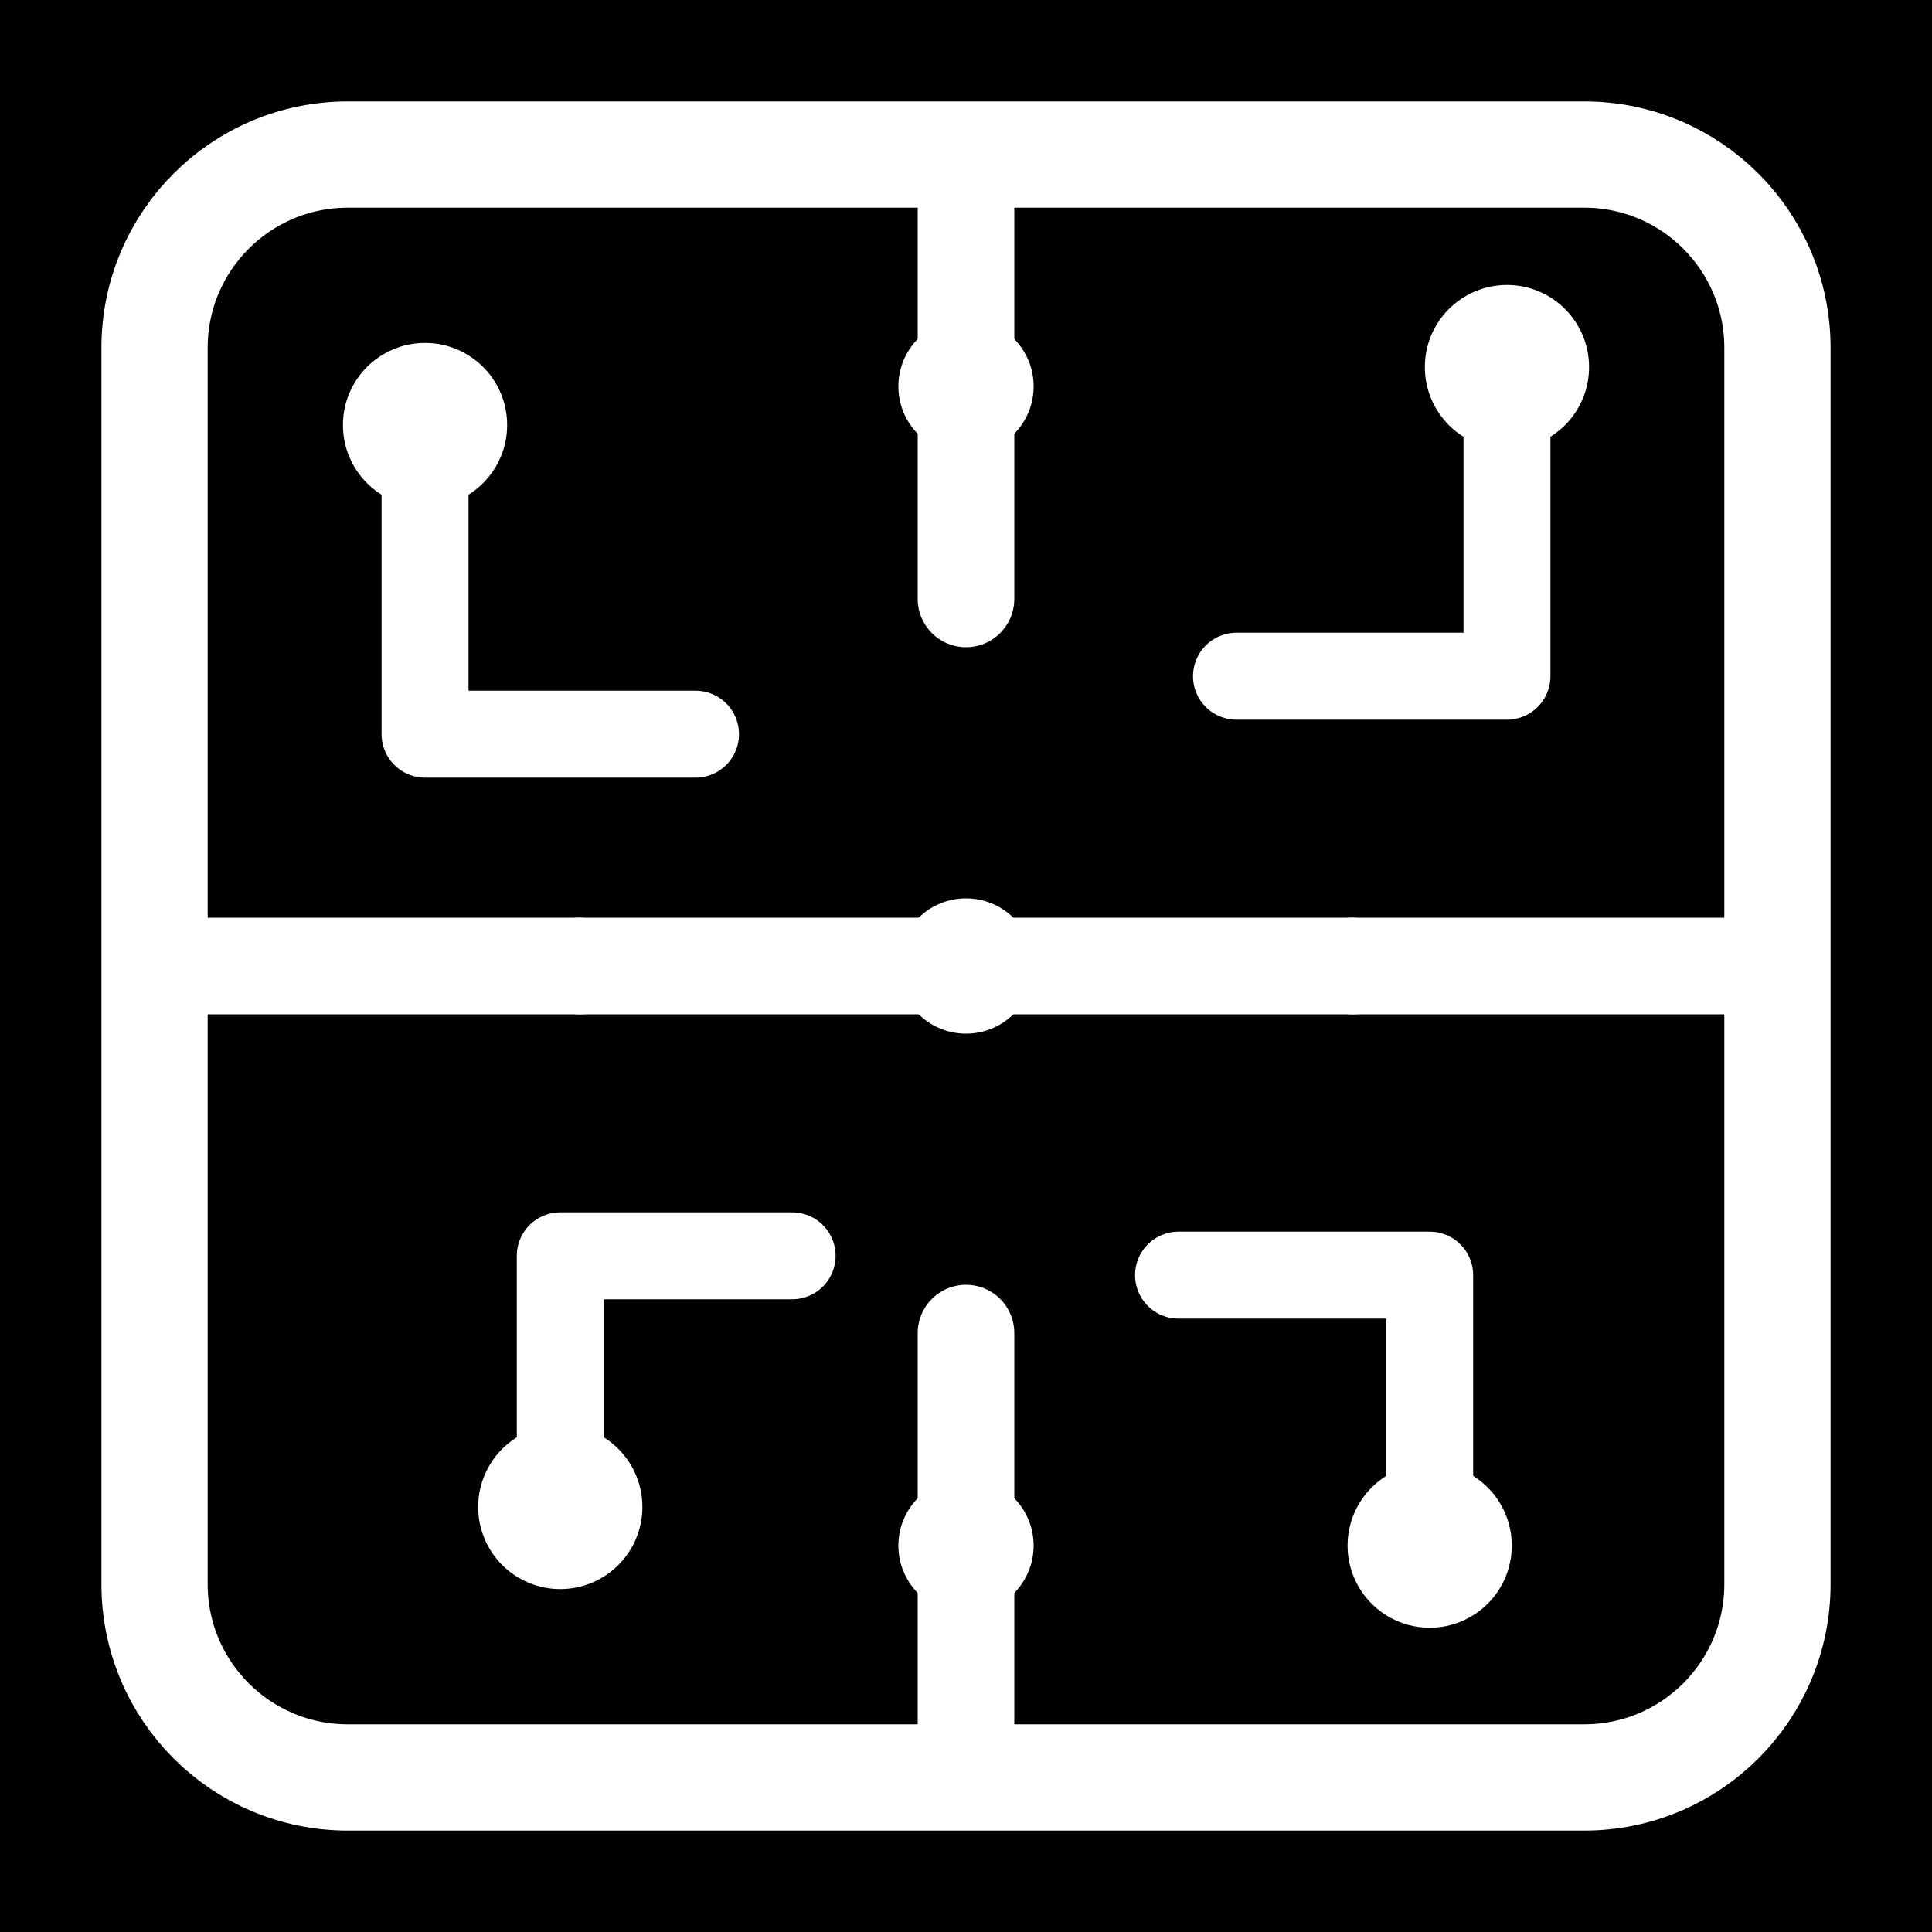
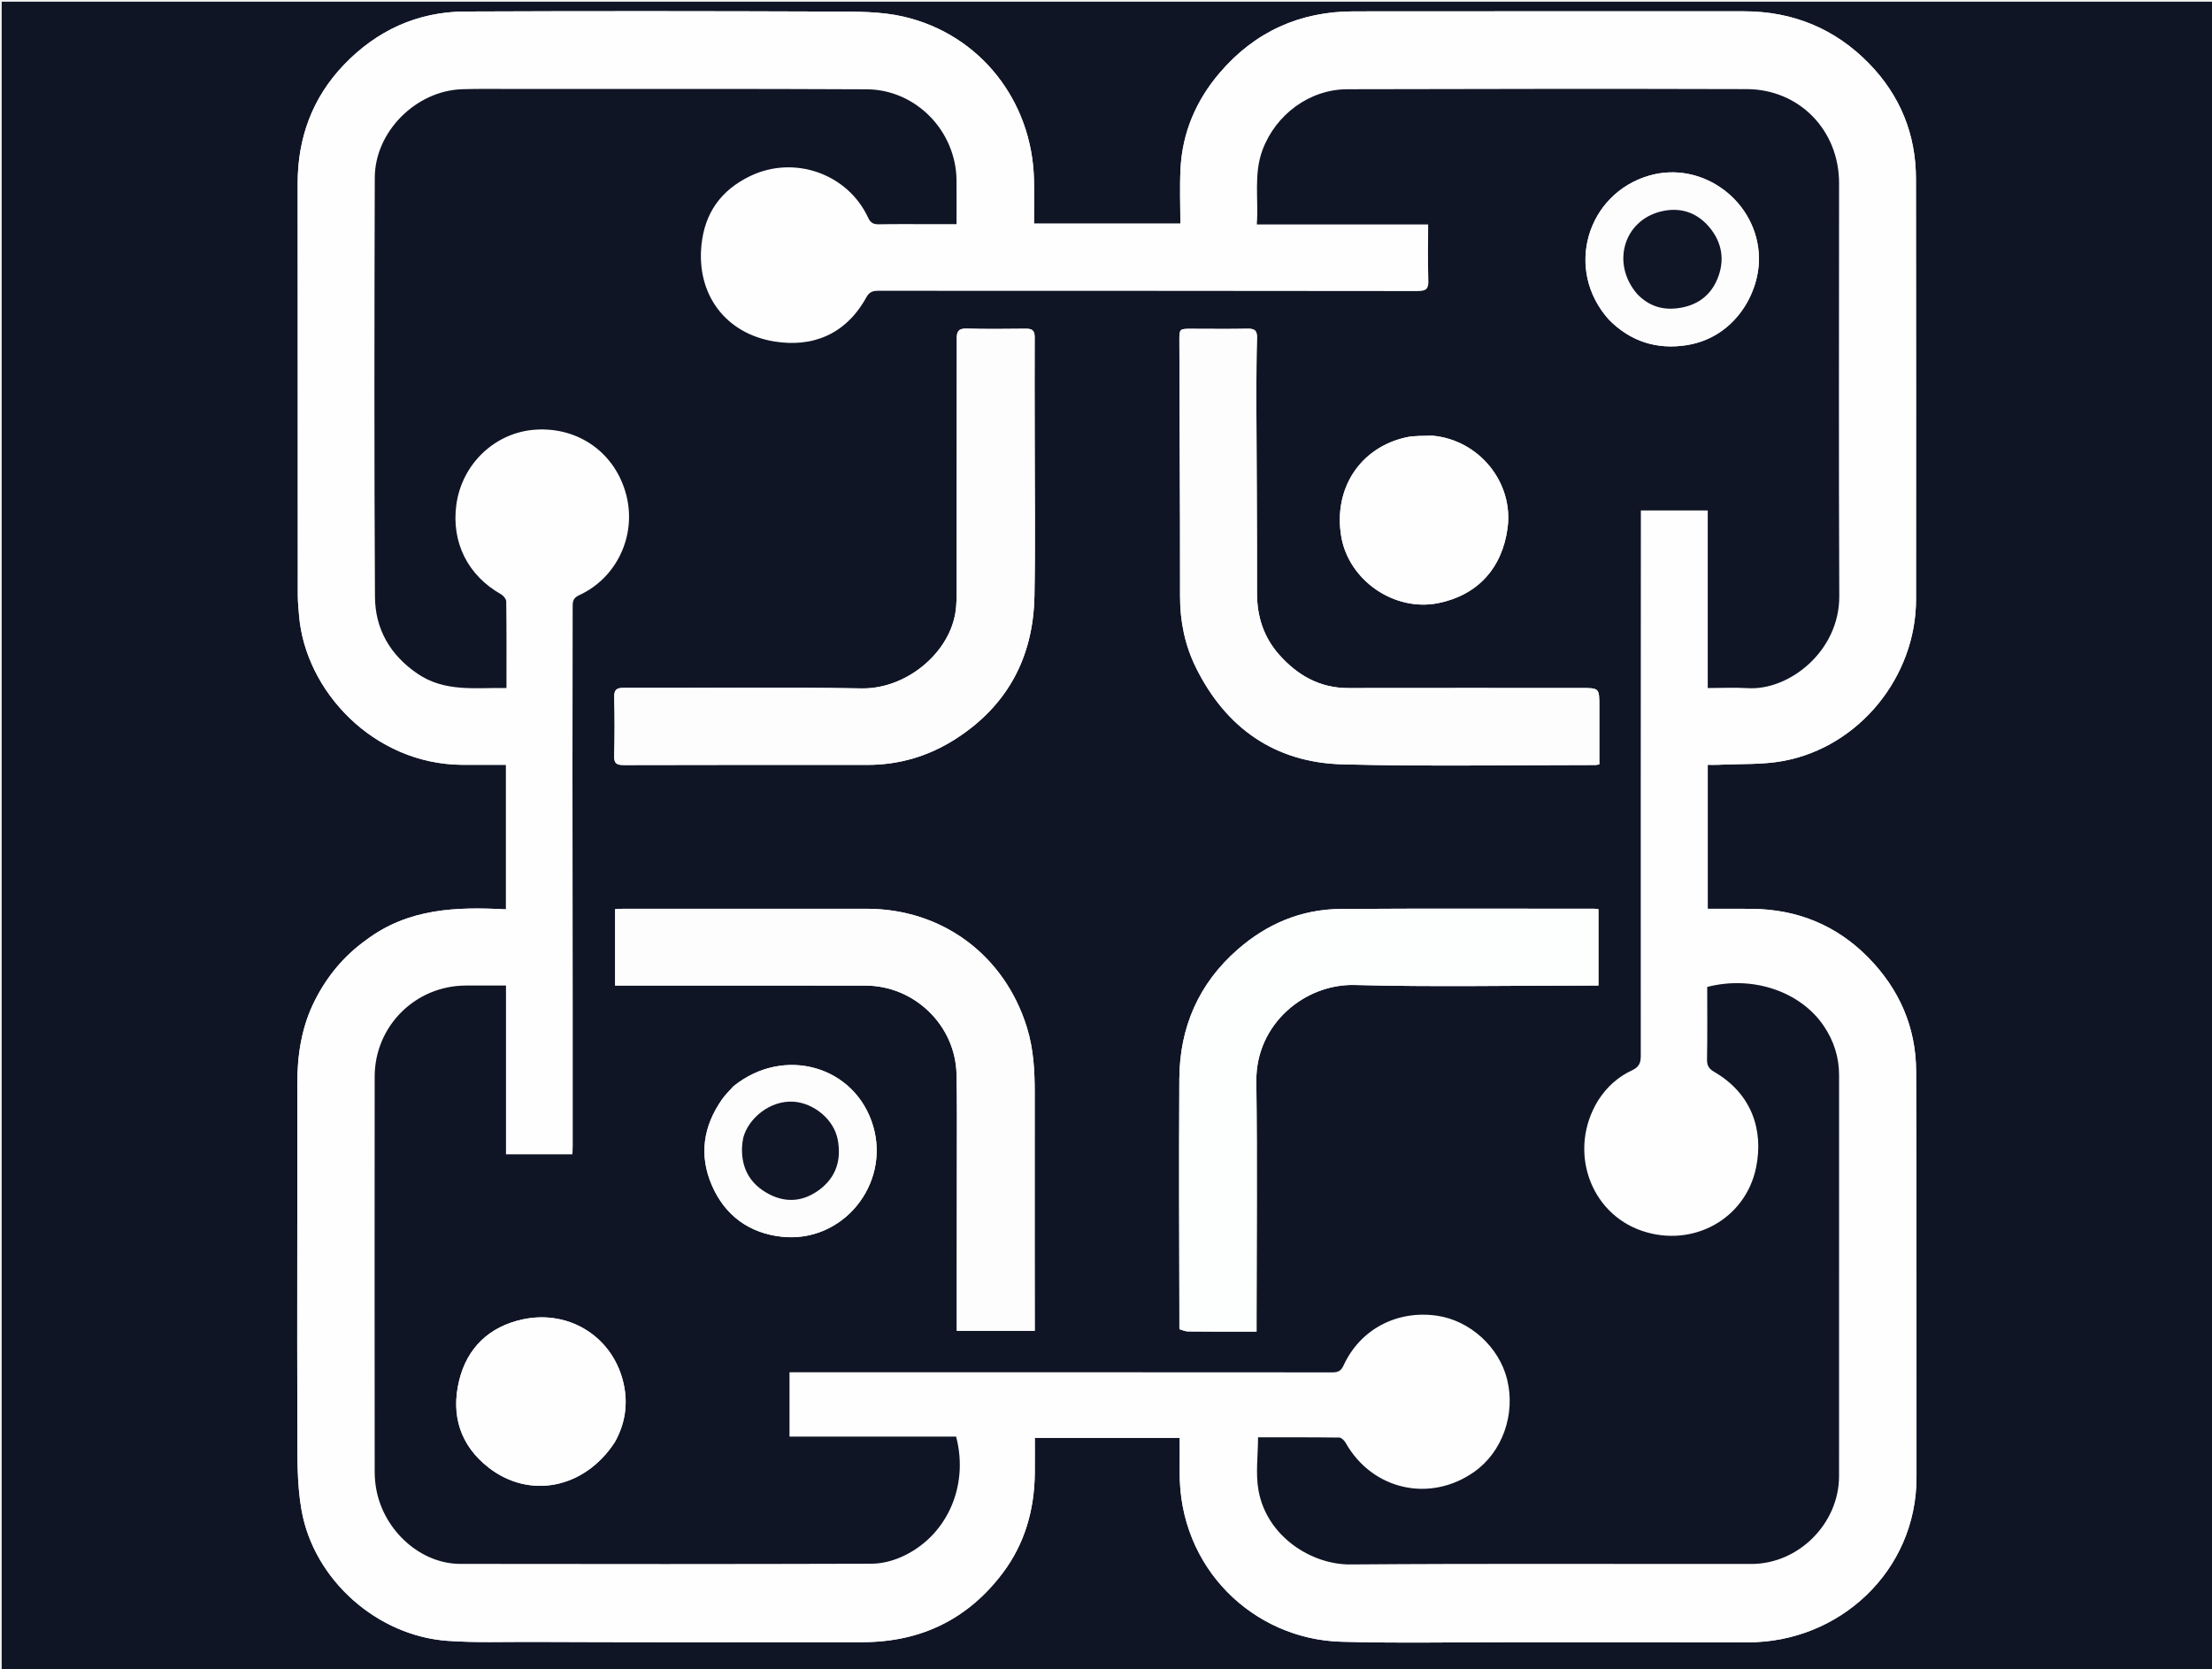
- <svg xmlns="http://www.w3.org/2000/svg" viewBox="0 0 200 200" fill="none">
-   <rect width="200" height="200" fill="#000000" />
-   <rect x="16" y="16" width="168" height="168" rx="20" ry="20" stroke="#FFFFFF" stroke-width="11" fill="none" />
-   <line x1="16" y1="100" x2="60" y2="100" stroke="#FFFFFF" stroke-width="10" stroke-linecap="round" />
-   <line x1="140" y1="100" x2="184" y2="100" stroke="#FFFFFF" stroke-width="10" stroke-linecap="round" />
-   <line x1="60" y1="100" x2="140" y2="100" stroke="#FFFFFF" stroke-width="10" stroke-linecap="round" />
-   <line x1="100" y1="16" x2="100" y2="62" stroke="#FFFFFF" stroke-width="10" stroke-linecap="round" />
-   <line x1="100" y1="138" x2="100" y2="184" stroke="#FFFFFF" stroke-width="10" stroke-linecap="round" />
-   <circle cx="100" cy="100" r="7" fill="#FFFFFF" />
-   <circle cx="100" cy="40" r="7" fill="#FFFFFF" />
-   <circle cx="100" cy="160" r="7" fill="#FFFFFF" />
-   <path d="M44 44 L44 76 L72 76" stroke="#FFFFFF" stroke-width="9" stroke-linecap="round" stroke-linejoin="round" fill="none" />
-   <path d="M156 38 L156 70 L128 70" stroke="#FFFFFF" stroke-width="9" stroke-linecap="round" stroke-linejoin="round" fill="none" />
-   <path d="M58 156 L58 130 L82 130" stroke="#FFFFFF" stroke-width="9" stroke-linecap="round" stroke-linejoin="round" fill="none" />
-   <path d="M148 160 L148 132 L122 132" stroke="#FFFFFF" stroke-width="9" stroke-linecap="round" stroke-linejoin="round" fill="none" />
-   <circle cx="44" cy="44" r="6" stroke="#FFFFFF" stroke-width="5" fill="none" />
-   <circle cx="156" cy="38" r="6" stroke="#FFFFFF" stroke-width="5" fill="none" />
-   <circle cx="58" cy="156" r="6" stroke="#FFFFFF" stroke-width="5" fill="none" />
-   <circle cx="148" cy="160" r="6" stroke="#FFFFFF" stroke-width="5" fill="none" />
+ <svg xmlns="http://www.w3.org/2000/svg" version="1.1" id="Layer_1" x="0px" y="0px" width="100%" viewBox="0 0 1293 975" enable-background="new 0 0 1293 1208" xml:space="preserve">
+   <path fill="#101526" opacity="1" stroke="none" d=" M1,403   C1,268.667 1,134.833 1,1   C432,1 863,1 1294,1   C1294,403.667 1294,806.333 1294,1209   C863,1209 432,1209 1,1209   C1,940.5 1,672 1,403  M213.956,549.437   C200.964,558.698 191.133,570.649 183.983,584.84   C176.178,600.332 173.743,616.873 173.775,634.086   C173.898,700.914 173.61,767.743 173.813,834.57   C173.862,850.666 173.484,867.066 176.297,882.79   C183.567,923.432 220.495,956.02 261.531,958.976   C278.092,960.169 294.791,959.523 311.428,959.596   C337.744,959.711 364.061,959.763 390.377,959.778   C428.359,959.8 466.34,959.782 504.321,959.747   C538.349,959.716 565.945,946.311 586.318,919.087   C599.042,902.085 604.632,882.413 604.876,861.227   C604.956,854.286 604.888,847.344 604.888,840.349   C633.505,840.349 661.551,840.349 689.585,840.349   C689.585,847.173 689.642,853.65 689.576,860.126   C689.003,916.407 732.682,958.02 783.94,959.498   C816.54,960.439 849.188,959.776 881.814,959.794   C928.444,959.819 975.075,959.714 1021.704,959.84   C1074.921,959.983 1120.336,918.424 1120.272,863.35   C1120.181,784.19 1120.413,705.028 1120.047,625.869   C1119.928,600.209 1110.108,577.975 1092.103,559.649   C1073.489,540.704 1050.62,531.479 1024.129,531.163   C1015.52,531.06 1006.909,531.147 998.237,531.147   C998.237,502.901 998.237,475.168 998.237,447.001   C1000.49,447.001 1002.456,447.087 1004.413,446.987   C1017.178,446.331 1030.205,447.04 1042.657,444.699   C1086.945,436.373 1120.001,395.413 1120.001,350.309   C1120.001,268.314 1120.094,186.318 1119.946,104.324   C1119.9,78.429 1110.685,55.836 1092.683,37.293   C1072.74,16.75 1048.038,6.619 1019.393,6.598   C943.399,6.542 867.404,6.62 791.41,6.641   C759.797,6.649 733.507,18.557 712.989,42.526   C699.22,58.611 691.129,77.373 690.058,98.686   C689.525,109.298 689.965,119.958 689.965,130.675   C661.055,130.675 633,130.675 604.43,130.675   C604.43,121.864 604.603,113.372 604.401,104.888   C603.307,58.855 572.75,19.955 528.052,9.696   C514.801,6.654 500.652,6.802 486.909,6.751   C415.249,6.483 343.587,6.413 271.927,6.726   C243.974,6.848 220.094,17.911 200.92,37.989   C182.581,57.192 173.978,80.611 174.006,107.264   C174.092,187.426 174.034,267.588 174.082,347.75   C174.084,351.73 174.492,355.714 174.815,359.688   C178.401,403.679 218.258,446.709 270.32,447.003   C278.764,447.051 287.208,447.01 295.764,447.01   C295.764,475.427 295.764,503.159 295.764,531.469   C266.925,529.924 238.782,530.789 213.956,549.437  M454.523,1202.132   C454.523,1175.933 454.523,1149.734 454.523,1123.535   C456.1,1124.023 456.642,1124.757 457.123,1125.529   C468.527,1143.834 480.299,1161.926 491.135,1180.562   C495.385,1187.87 499.972,1191.474 508.648,1190.391   C512.646,1189.892 515.174,1189.155 517.334,1185.505   C527.811,1167.799 538.594,1150.274 549.281,1132.693   C551.543,1128.972 553.859,1125.283 556.149,1121.579   C556.549,1121.672 556.949,1121.765 557.348,1121.857   C557.348,1149.511 557.348,1177.164 557.348,1204.744   C569.2,1204.744 580.277,1204.744 591.19,1204.744   C591.19,1155.91 591.19,1107.499 591.19,1058.385   C582.258,1058.385 573.967,1058.681 565.712,1058.269   C561.095,1058.039 558.648,1059.677 556.329,1063.591   C539.868,1091.382 523.149,1119.02 506.39,1146.912   C505.797,1146.078 505.29,1145.444 504.868,1144.758   C487.916,1117.227 470.993,1089.679 453.975,1062.19   C453.007,1060.626 451.305,1058.454 449.882,1058.406   C440.126,1058.072 430.354,1058.231 420.491,1058.231   C420.491,1107.441 420.491,1156.112 420.491,1205.241   C430.932,1205.241 440.92,1205.315 450.905,1205.145   C452.117,1205.124 453.306,1203.789 454.523,1202.132  M210.689,1202.064   C210.689,1174.197 210.689,1146.33 210.689,1117.183   C212.457,1119.08 213.252,1119.859 213.964,1120.709   C236.524,1147.641 259.06,1174.592 281.671,1201.481   C282.869,1202.906 284.659,1204.74 286.228,1204.795   C295.329,1205.11 304.446,1204.949 313.823,1204.949   C313.823,1156.087 313.823,1107.723 313.823,1059.07   C302.116,1059.07 290.731,1059.07 278.767,1059.07   C278.767,1087.524 278.767,1115.681 278.767,1143.839   C276.38,1142.928 275.113,1141.533 273.903,1140.091   C252.394,1114.449 230.911,1088.785 209.347,1063.19   C207.92,1061.496 205.935,1059.171 204.121,1059.089   C194.881,1058.672 185.613,1058.897 176.314,1058.897   C176.314,1107.787 176.314,1156.29 176.314,1204.948   C186.99,1204.948 197.148,1205.009 207.303,1204.862   C208.427,1204.846 209.533,1203.641 210.689,1202.064  M924.732,1109.5   C924.732,1141.269 924.732,1173.038 924.732,1205.204   C934.973,1205.204 944.792,1204.925 954.583,1205.321   C959.543,1205.522 961.238,1204.363 961.032,1199.07   C960.581,1187.489 960.892,1175.879 960.892,1163.989   C970.373,1163.989 979.348,1163.843 988.309,1164.128   C989.858,1164.178 991.796,1165.741 992.795,1167.145   C1000.977,1178.643 1008.939,1190.297 1017.091,1201.818   C1018.034,1203.151 1019.708,1204.842 1021.071,1204.868   C1033.511,1205.103 1045.958,1205.006 1059.745,1205.006   C1053.69,1196.399 1048.202,1188.593 1042.709,1180.792   C1037.214,1172.989 1031.713,1165.192 1026.058,1157.17   C1027.989,1156.07 1029.408,1155.245 1030.841,1154.446   C1059.716,1138.356 1065.194,1098.25 1041.523,1075.102   C1029.044,1062.898 1013.29,1058.531 996.415,1058.238   C973.59,1057.842 950.754,1058.128 927.923,1058.135   C926.972,1058.135 926.022,1058.276 924.732,1058.379   C924.732,1075.264 924.732,1091.882 924.732,1109.5  M674.602,1059.836   C652.541,1107.948 630.48,1156.061 608.039,1205.002   C620.013,1205.002 630.789,1204.863 641.557,1205.087   C644.817,1205.155 646.156,1203.933 647.286,1201.055   C650.383,1193.168 653.929,1185.46 657.108,1177.604   C658.125,1175.091 659.438,1174.166 662.256,1174.184   C683.072,1174.317 703.889,1174.337 724.703,1174.143   C727.889,1174.114 728.99,1175.466 730.039,1178.005   C733.336,1185.988 736.761,1193.922 740.318,1201.794   C740.897,1203.075 742.382,1204.839 743.476,1204.859   C755.567,1205.078 767.663,1204.997 780.407,1204.997   C779.663,1202.999 779.253,1201.604 778.641,1200.304   C775.459,1193.543 772.175,1186.83 769.017,1180.058   C751.045,1141.523 733.012,1103.016 715.256,1064.382   C713.05,1059.582 710.416,1057.857 705.174,1058.154   C696.708,1058.634 688.195,1058.233 679.702,1058.311   C678.135,1058.326 676.573,1058.846 674.602,1059.836  M1178.741,1111.754   C1182.121,1116.482 1185.309,1121.366 1188.95,1125.885   C1191.365,1128.883 1191.114,1131.084 1188.923,1134.095   C1173.292,1155.577 1157.813,1177.169 1142.327,1198.757   C1141.029,1200.567 1140.041,1202.599 1138.531,1205.171   C1152.271,1205.171 1165.085,1205.238 1177.897,1205.068   C1179.199,1205.05 1180.903,1203.896 1181.707,1202.764   C1188.822,1192.747 1195.739,1182.59 1202.79,1172.528   C1206.541,1167.174 1210.441,1161.924 1214.429,1156.413   C1215.359,1157.518 1215.94,1158.115 1216.415,1158.787   C1226.566,1173.166 1236.677,1187.574 1246.896,1201.905   C1247.852,1203.246 1249.466,1205.023 1250.801,1205.047   C1264.067,1205.281 1277.339,1205.189 1291.538,1205.189   C1290.162,1202.922 1289.352,1201.346 1288.324,1199.928   C1272.442,1178.021 1256.543,1156.125 1240.614,1134.252   C1238.629,1131.527 1236.745,1129.371 1239.579,1125.63   C1252.213,1108.951 1264.538,1092.037 1276.933,1075.177   C1280.788,1069.934 1284.512,1064.595 1288.899,1058.457   C1286.093,1058.274 1284.654,1058.102 1283.215,1058.098   C1273.051,1058.073 1262.884,1058.21 1252.724,1058.007   C1249.533,1057.944 1247.639,1058.973 1245.774,1061.576   C1235.75,1075.565 1225.502,1089.396 1215.256,1103.384   C1214.74,1102.969 1214.283,1102.738 1214.02,1102.368   C1204.384,1088.842 1194.684,1075.36 1185.215,1061.717   C1183.398,1059.098 1181.579,1057.926 1178.351,1057.993   C1168.858,1058.19 1159.357,1058.057 1149.859,1058.053   C1147.311,1058.052 1144.763,1058.053 1140.602,1058.053   C1153.827,1076.661 1166.082,1093.907 1178.741,1111.754  M15.95,1179.473   C21.637,1188.621 29.552,1195.225 39.109,1200.053   C54.108,1207.632 70.202,1208.149 86.309,1206.614   C102.657,1205.057 117.052,1198.645 127.88,1185.663   C138.179,1173.315 141.743,1158.634 141.887,1143.054   C142.132,1116.397 141.936,1089.735 141.904,1063.075   C141.902,1061.807 141.689,1060.539 141.571,1059.235   C129.968,1059.235 118.709,1059.235 106.98,1059.235   C106.98,1061.259 106.98,1063.053 106.98,1064.847   C106.977,1090.507 107.297,1116.173 106.865,1141.825   C106.544,1160.827 100.053,1173.851 80.845,1176.592   C64.238,1178.963 48.384,1173.608 43.597,1155.698   C42.581,1151.897 42.07,1147.853 42.039,1143.915   C41.832,1117.59 41.819,1091.263 41.743,1064.937   C41.738,1063.145 41.743,1061.354 41.743,1059.413   C29.532,1059.413 17.852,1059.413 6.018,1059.413   C6.018,1087.497 5.986,1115.153 6.033,1142.81   C6.055,1155.641 8.872,1167.779 15.95,1179.473  M872.451,1087.091   C882.08,1087.299 891.711,1087.662 901.336,1087.516   C902.513,1087.498 904.564,1084.804 904.648,1083.266   C905.017,1076.457 904.708,1069.614 904.865,1062.789   C904.948,1059.167 903.144,1058.214 899.94,1058.215   C858.635,1058.235 817.33,1058.227 776.025,1058.153   C773.095,1058.148 771.845,1058.969 771.932,1062.131   C772.128,1069.287 772.161,1076.458 771.921,1083.612   C771.805,1087.079 773.261,1087.879 776.332,1087.811   C782.491,1087.674 788.656,1087.774 794.819,1087.775   C803.165,1087.776 811.512,1087.775 820.136,1087.775   C820.136,1089.525 820.135,1090.67 820.136,1091.816   C820.163,1127.791 820.251,1163.767 820.136,1199.742   C820.123,1203.833 821.176,1205.263 825.432,1205.103   C834.08,1204.78 842.761,1204.742 851.406,1205.114   C855.966,1205.31 856.947,1203.711 856.928,1199.443   C856.772,1164.134 856.837,1128.825 856.835,1093.515   C856.835,1091.728 856.835,1089.942 856.835,1088.098   C862.046,1087.742 866.801,1087.417 872.451,1087.091  M1084.308,1072.516   C1084.308,1116.6 1084.308,1160.685 1084.308,1204.782   C1096.776,1204.782 1108.385,1204.782 1120.171,1204.782   C1120.171,1155.981 1120.171,1107.403 1120.171,1058.247   C1112.358,1058.247 1104.905,1058.276 1097.453,1058.241   C1084.34,1058.18 1084.34,1058.164 1084.317,1071.023   C1084.317,1071.19 1084.312,1071.356 1084.308,1072.516  M356.699,1204.867   C365.979,1204.867 375.259,1204.867 384.815,1204.867   C384.815,1156.09 384.815,1107.754 384.815,1059.339   C373.128,1059.339 361.753,1059.339 350.284,1059.339   C350.18,1060.326 350.052,1060.969 350.052,1061.613   C350.052,1107.733 350.122,1153.852 349.98,1199.971   C349.965,1204.613 352.071,1205.306 356.699,1204.867  z" />
+   <path fill="#FEFEFE" opacity="1" stroke="none" d=" M214.231,549.205   C238.782,530.789 266.925,529.924 295.764,531.469   C295.764,503.159 295.764,475.427 295.764,447.01   C287.208,447.01 278.764,447.051 270.32,447.003   C218.258,446.709 178.401,403.679 174.815,359.688   C174.492,355.714 174.084,351.73 174.082,347.75   C174.034,267.588 174.092,187.426 174.006,107.264   C173.978,80.611 182.581,57.192 200.92,37.989   C220.094,17.911 243.974,6.848 271.927,6.726   C343.587,6.413 415.249,6.483 486.909,6.751   C500.652,6.802 514.801,6.654 528.052,9.696   C572.75,19.955 603.307,58.855 604.401,104.888   C604.603,113.372 604.43,121.864 604.43,130.675   C633,130.675 661.055,130.675 689.965,130.675   C689.965,119.958 689.525,109.298 690.058,98.686   C691.129,77.373 699.22,58.611 712.989,42.526   C733.507,18.557 759.797,6.649 791.41,6.641   C867.404,6.62 943.399,6.542 1019.393,6.598   C1048.038,6.619 1072.74,16.75 1092.683,37.293   C1110.685,55.836 1119.9,78.429 1119.946,104.324   C1120.094,186.318 1120.001,268.314 1120.001,350.309   C1120.001,395.413 1086.945,436.373 1042.657,444.699   C1030.205,447.04 1017.178,446.331 1004.413,446.987   C1002.456,447.087 1000.49,447.001 998.237,447.001   C998.237,475.168 998.237,502.901 998.237,531.147   C1006.909,531.147 1015.52,531.06 1024.129,531.163   C1050.62,531.479 1073.489,540.704 1092.103,559.649   C1110.108,577.975 1119.928,600.209 1120.047,625.869   C1120.413,705.028 1120.181,784.19 1120.272,863.35   C1120.336,918.424 1074.921,959.983 1021.704,959.84   C975.075,959.714 928.444,959.819 881.814,959.794   C849.188,959.776 816.54,960.439 783.94,959.498   C732.682,958.02 689.003,916.407 689.576,860.126   C689.642,853.65 689.585,847.173 689.585,840.349   C661.551,840.349 633.505,840.349 604.888,840.349   C604.888,847.344 604.956,854.286 604.876,861.227   C604.632,882.413 599.042,902.085 586.318,919.087   C565.945,946.311 538.349,959.716 504.321,959.747   C466.34,959.782 428.359,959.8 390.377,959.778   C364.061,959.763 337.744,959.711 311.428,959.596   C294.791,959.523 278.092,960.169 261.531,958.976   C220.495,956.02 183.567,923.432 176.297,882.79   C173.484,867.066 173.862,850.666 173.813,834.57   C173.61,767.743 173.898,700.914 173.775,634.086   C173.743,616.873 176.178,600.332 183.983,584.84   C191.133,570.649 200.964,558.698 214.231,549.205  M934.333,642.87   C939.231,635.248 945.786,629.34 953.933,625.567   C957.925,623.718 959.089,621.443 959.086,617.206   C959.021,513.05 959.091,408.893 959.138,304.737   C959.139,302.623 959.138,300.509 959.138,298.314   C972.481,298.314 985.154,298.314 998.246,298.314   C998.246,333.221 998.246,367.637 998.246,402.111   C1006.337,402.111 1014.026,401.72 1021.663,402.183   C1045.888,403.653 1075.272,380.569 1075.122,348.408   C1074.748,267.915 1075.001,187.418 1074.998,106.922   C1074.997,76.201 1051.826,52.181 1021.049,52.091   C943.222,51.863 865.393,51.967 787.565,52.162   C765.505,52.217 745.744,66.907 737.998,87.628   C732.732,101.716 735.749,116.219 734.67,131.176   C768.36,131.176 801.555,131.176 834.82,131.176   C834.82,142.468 834.536,153.14 834.943,163.785   C835.138,168.914 833.629,170.13 828.544,170.123   C723.55,169.961 618.556,170.01 513.562,169.96   C510.363,169.959 508.251,170.446 506.437,173.737   C494.295,195.756 474.603,203.233 452.383,199.538   C424.159,194.844 407.126,172.239 410.006,143.354   C411.888,124.47 421.447,111.076 438.624,102.844   C464.281,90.549 495.566,101.487 507.481,127.267   C508.776,130.071 510.432,131.126 513.554,131.071   C524.217,130.883 534.885,130.999 545.551,130.999   C550.133,130.999 554.714,130.999 559.129,130.999   C559.129,122.012 559.185,113.714 559.119,105.416   C558.889,76.657 535.452,52.346 506.652,52.2   C438.159,51.85 369.662,52.028 301.167,52.006   C290.835,52.003 280.495,51.827 270.173,52.151   C243.2,52.997 219.155,76.925 219.078,103.795   C218.844,185.456 218.721,267.12 219.188,348.78   C219.295,367.549 227.967,382.729 243.934,393.658   C260.139,404.749 278.105,401.765 296.048,402.109   C296.048,384.858 296.126,368.21 295.912,351.565   C295.893,350.109 294.275,348.117 292.865,347.32   C273.5,336.373 263.77,317.052 266.74,295.029   C269.977,271.027 289.526,252.554 313.236,251.093   C338.608,249.53 359.973,265.079 366.168,289.618   C372.087,313.065 360.549,337.747 338.619,347.83   C335.417,349.302 334.752,350.988 334.756,354.152   C334.793,385.632 334.623,417.112 334.63,448.592   C334.639,496.574 334.753,544.555 334.802,592.536   C334.828,618.184 334.814,643.833 334.8,669.481   C334.799,671.243 334.649,673.005 334.575,674.629   C321.387,674.629 308.815,674.629 295.768,674.629   C295.768,641.534 295.768,608.809 295.768,576.001   C287.619,576.001 279.956,575.985 272.292,576.004   C242.793,576.08 219.037,599.722 219.016,629.206   C218.963,706.202 218.972,783.198 219.024,860.193   C219.026,863.825 219.375,867.516 220.08,871.077   C224.822,895.053 246.089,913.957 268.958,913.995   C349.12,914.13 429.283,914.13 509.444,913.9   C515.076,913.884 521.066,912.441 526.267,910.211   C552.967,898.765 566.65,869.094 558.886,839.634   C526.473,839.634 493.91,839.634 461.494,839.634   C461.494,826.83 461.494,814.588 461.494,802.004   C463.89,802.004 465.867,802.004 467.844,802.004   C571.505,802.003 675.166,801.986 778.826,802.069   C782.192,802.071 783.885,801.237 785.397,797.954   C795.099,776.886 816.508,765.626 839.844,768.93   C859.16,771.664 876.313,787.215 880.99,806.233   C886.01,826.651 878.169,848.637 861.733,860.222   C835.882,878.443 802.209,870.839 786.64,843.352   C785.864,841.981 784.168,840.208 782.88,840.19   C766.923,839.974 750.962,840.049 735.377,840.049   C735.377,850.72 733.852,861.261 735.671,871.189   C740.62,898.203 766.754,914.5 789.306,914.324   C867.464,913.715 945.629,914.117 1023.791,914.046   C1051.412,914.021 1074.97,890.368 1074.986,862.751   C1075.031,784.589 1075.023,706.426 1075.007,628.264   C1075.004,617.846 1071.911,608.295 1066.118,599.694   C1052.436,579.377 1024.403,569.967 997.937,576.815   C997.937,590.906 998.096,605.063 997.83,619.212   C997.76,622.926 999.067,624.724 1002.143,626.514   C1023.998,639.233 1030.978,660.561 1026.511,682.327   C1020.289,712.638 989.397,729.341 959.953,719.422   C929.084,709.023 916.416,672.02 934.333,642.87  z" />
+   <path fill="#FDFDFD" opacity="1" stroke="none" d=" M454.514,1202.597   C453.306,1203.789 452.117,1205.124 450.905,1205.145   C440.92,1205.315 430.932,1205.241 420.491,1205.241   C420.491,1156.112 420.491,1107.441 420.491,1058.231   C430.354,1058.231 440.126,1058.072 449.882,1058.406   C451.305,1058.454 453.007,1060.626 453.975,1062.19   C470.993,1089.679 487.916,1117.227 504.868,1144.758   C505.29,1145.444 505.797,1146.078 506.39,1146.912   C523.149,1119.02 539.868,1091.382 556.329,1063.591   C558.648,1059.677 561.095,1058.039 565.712,1058.269   C573.967,1058.681 582.258,1058.385 591.19,1058.385   C591.19,1107.499 591.19,1155.91 591.19,1204.744   C580.277,1204.744 569.2,1204.744 557.348,1204.744   C557.348,1177.164 557.348,1149.511 557.348,1121.857   C556.949,1121.765 556.549,1121.672 556.149,1121.579   C553.859,1125.283 551.543,1128.972 549.281,1132.693   C538.594,1150.274 527.811,1167.799 517.334,1185.505   C515.174,1189.155 512.646,1189.892 508.648,1190.391   C499.972,1191.474 495.385,1187.87 491.135,1180.562   C480.299,1161.926 468.527,1143.834 457.123,1125.529   C456.642,1124.757 456.1,1124.023 454.523,1123.535   C454.523,1149.734 454.523,1175.933 454.514,1202.597  z" />
+   <path fill="#01F3FE" opacity="1" stroke="none" d=" M210.668,1202.526   C209.533,1203.641 208.427,1204.846 207.303,1204.862   C197.148,1205.009 186.99,1204.948 176.314,1204.948   C176.314,1156.29 176.314,1107.787 176.314,1058.897   C185.613,1058.897 194.881,1058.672 204.121,1059.089   C205.935,1059.171 207.92,1061.496 209.347,1063.19   C230.911,1088.785 252.394,1114.449 273.903,1140.091   C275.113,1141.533 276.38,1142.928 278.767,1143.839   C278.767,1115.681 278.767,1087.524 278.767,1059.07   C290.731,1059.07 302.116,1059.07 313.823,1059.07   C313.823,1107.723 313.823,1156.087 313.823,1204.949   C304.446,1204.949 295.329,1205.11 286.228,1204.795   C284.659,1204.74 282.869,1202.906 281.671,1201.481   C259.06,1174.592 236.524,1147.641 213.964,1120.709   C213.252,1119.859 212.457,1119.08 210.689,1117.183   C210.689,1146.33 210.689,1174.197 210.668,1202.526  z" />
+   <path fill="#FDFDFE" opacity="1" stroke="none" d=" M924.732,1109   C924.732,1091.882 924.732,1075.264 924.732,1058.379   C926.022,1058.276 926.972,1058.135 927.923,1058.135   C950.754,1058.128 973.59,1057.842 996.415,1058.238   C1013.29,1058.531 1029.044,1062.898 1041.523,1075.102   C1065.194,1098.25 1059.716,1138.356 1030.841,1154.446   C1029.408,1155.245 1027.989,1156.07 1026.058,1157.17   C1031.713,1165.192 1037.214,1172.989 1042.709,1180.792   C1048.202,1188.593 1053.69,1196.399 1059.745,1205.006   C1045.958,1205.006 1033.511,1205.103 1021.071,1204.868   C1019.708,1204.842 1018.034,1203.151 1017.091,1201.818   C1008.939,1190.297 1000.977,1178.643 992.795,1167.145   C991.796,1165.741 989.858,1164.178 988.309,1164.128   C979.348,1163.843 970.373,1163.989 960.892,1163.989   C960.892,1175.879 960.581,1187.489 961.032,1199.07   C961.238,1204.363 959.543,1205.522 954.583,1205.321   C944.792,1204.925 934.973,1205.204 924.732,1205.204   C924.732,1173.038 924.732,1141.269 924.732,1109  M1016.938,1100.844   C1013.887,1094.617 1008.817,1090.075 1002.197,1089.413   C988.593,1088.053 974.872,1087.871 961.208,1087.204   C961.208,1103.814 961.208,1119.202 961.208,1134.607   C972.479,1134.607 983.45,1135.138 994.352,1134.495   C1016.104,1133.211 1023.096,1115.753 1016.938,1100.844  z" />
+   <path fill="#FDFDFE" opacity="1" stroke="none" d=" M674.805,1059.484   C676.573,1058.846 678.135,1058.326 679.702,1058.311   C688.195,1058.233 696.708,1058.634 705.174,1058.154   C710.416,1057.857 713.05,1059.582 715.256,1064.382   C733.012,1103.016 751.045,1141.523 769.017,1180.058   C772.175,1186.83 775.459,1193.543 778.641,1200.304   C779.253,1201.604 779.663,1202.999 780.407,1204.997   C767.663,1204.997 755.567,1205.078 743.476,1204.859   C742.382,1204.839 740.897,1203.075 740.318,1201.794   C736.761,1193.922 733.336,1185.988 730.039,1178.005   C728.99,1175.466 727.889,1174.114 724.703,1174.143   C703.889,1174.337 683.072,1174.317 662.256,1174.184   C659.438,1174.166 658.125,1175.091 657.108,1177.604   C653.929,1185.46 650.383,1193.168 647.286,1201.055   C646.156,1203.933 644.817,1205.155 641.557,1205.087   C630.789,1204.863 620.013,1205.002 608.039,1205.002   C630.48,1156.061 652.541,1107.948 674.805,1059.484  M714.976,1144.484   C707.999,1128.001 701.021,1111.518 694.044,1095.036   C693.613,1095.01 693.182,1094.984 692.75,1094.957   C685.411,1112.113 678.072,1129.268 670.489,1146.993   C685.474,1146.993 699.752,1147.009 714.029,1146.917   C714.466,1146.915 714.897,1145.791 714.976,1144.484  z" />
+   <path fill="#FCFCFC" opacity="1" stroke="none" d=" M1178.54,1111.453   C1166.082,1093.907 1153.827,1076.661 1140.602,1058.053   C1144.763,1058.053 1147.311,1058.052 1149.859,1058.053   C1159.357,1058.057 1168.858,1058.19 1178.351,1057.993   C1181.579,1057.926 1183.398,1059.098 1185.215,1061.717   C1194.684,1075.36 1204.384,1088.842 1214.02,1102.368   C1214.283,1102.738 1214.74,1102.969 1215.256,1103.384   C1225.502,1089.396 1235.75,1075.565 1245.774,1061.576   C1247.639,1058.973 1249.533,1057.944 1252.724,1058.007   C1262.884,1058.21 1273.051,1058.073 1283.215,1058.098   C1284.654,1058.102 1286.093,1058.274 1288.899,1058.457   C1284.512,1064.595 1280.788,1069.934 1276.933,1075.177   C1264.538,1092.037 1252.213,1108.951 1239.579,1125.63   C1236.745,1129.371 1238.629,1131.527 1240.614,1134.252   C1256.543,1156.125 1272.442,1178.021 1288.324,1199.928   C1289.352,1201.346 1290.162,1202.922 1291.538,1205.189   C1277.339,1205.189 1264.067,1205.281 1250.801,1205.047   C1249.466,1205.023 1247.852,1203.246 1246.896,1201.905   C1236.677,1187.574 1226.566,1173.166 1216.415,1158.787   C1215.94,1158.115 1215.359,1157.518 1214.429,1156.413   C1210.441,1161.924 1206.541,1167.174 1202.79,1172.528   C1195.739,1182.59 1188.822,1192.747 1181.707,1202.764   C1180.903,1203.896 1179.199,1205.05 1177.897,1205.068   C1165.085,1205.238 1152.271,1205.171 1138.531,1205.171   C1140.041,1202.599 1141.029,1200.567 1142.327,1198.757   C1157.813,1177.169 1173.292,1155.577 1188.923,1134.095   C1191.114,1131.084 1191.365,1128.883 1188.95,1125.885   C1185.309,1121.366 1182.121,1116.482 1178.54,1111.453  z" />
+   <path fill="#00F3FE" opacity="1" stroke="none" d=" M15.721,1179.187   C8.872,1167.779 6.055,1155.641 6.033,1142.81   C5.986,1115.153 6.018,1087.497 6.018,1059.413   C17.852,1059.413 29.532,1059.413 41.743,1059.413   C41.743,1061.354 41.738,1063.145 41.743,1064.937   C41.819,1091.263 41.832,1117.59 42.039,1143.915   C42.07,1147.853 42.581,1151.897 43.597,1155.698   C48.384,1173.608 64.238,1178.963 80.845,1176.592   C100.053,1173.851 106.544,1160.827 106.865,1141.825   C107.297,1116.173 106.977,1090.507 106.98,1064.847   C106.98,1063.053 106.98,1061.259 106.98,1059.235   C118.709,1059.235 129.968,1059.235 141.571,1059.235   C141.689,1060.539 141.902,1061.807 141.904,1063.075   C141.936,1089.735 142.132,1116.397 141.887,1143.054   C141.743,1158.634 138.179,1173.315 127.88,1185.663   C117.052,1198.645 102.657,1205.057 86.309,1206.614   C70.202,1208.149 54.108,1207.632 39.109,1200.053   C29.552,1195.225 21.637,1188.621 15.721,1179.187  z" />
+   <path fill="#FBFCFC" opacity="1" stroke="none" d=" M872.003,1087.092   C866.801,1087.417 862.046,1087.742 856.835,1088.098   C856.835,1089.942 856.835,1091.728 856.835,1093.515   C856.837,1128.825 856.772,1164.134 856.928,1199.443   C856.947,1203.711 855.966,1205.31 851.406,1205.114   C842.761,1204.742 834.08,1204.78 825.432,1205.103   C821.176,1205.263 820.123,1203.833 820.136,1199.742   C820.251,1163.767 820.163,1127.791 820.136,1091.816   C820.135,1090.67 820.136,1089.525 820.136,1087.775   C811.512,1087.775 803.165,1087.776 794.819,1087.775   C788.656,1087.774 782.491,1087.674 776.332,1087.811   C773.261,1087.879 771.805,1087.079 771.921,1083.612   C772.161,1076.458 772.128,1069.287 771.932,1062.131   C771.845,1058.969 773.095,1058.148 776.025,1058.153   C817.33,1058.227 858.635,1058.235 899.94,1058.215   C903.144,1058.214 904.948,1059.167 904.865,1062.789   C904.708,1069.614 905.017,1076.457 904.648,1083.266   C904.564,1084.804 902.513,1087.498 901.336,1087.516   C891.711,1087.662 882.08,1087.299 872.003,1087.092  z" />
+   <path fill="#FCFCFC" opacity="1" stroke="none" d=" M1084.308,1072.019   C1084.312,1071.356 1084.317,1071.19 1084.317,1071.023   C1084.34,1058.164 1084.34,1058.18 1097.453,1058.241   C1104.905,1058.276 1112.358,1058.247 1120.171,1058.247   C1120.171,1107.403 1120.171,1155.981 1120.171,1204.782   C1108.385,1204.782 1096.776,1204.782 1084.308,1204.782   C1084.308,1160.685 1084.308,1116.6 1084.308,1072.019  z" />
+   <path fill="#00F3FE" opacity="1" stroke="none" d=" M356.225,1204.864   C352.071,1205.306 349.965,1204.613 349.98,1199.971   C350.122,1153.852 350.052,1107.733 350.052,1061.613   C350.052,1060.969 350.18,1060.326 350.284,1059.339   C361.753,1059.339 373.128,1059.339 384.815,1059.339   C384.815,1107.754 384.815,1156.09 384.815,1204.867   C375.259,1204.867 365.979,1204.867 356.225,1204.864  z" />
+   <path fill="#101526" opacity="1" stroke="none" d=" M934.145,643.179   C916.416,672.02 929.084,709.023 959.953,719.422   C989.397,729.341 1020.289,712.638 1026.511,682.327   C1030.978,660.561 1023.998,639.233 1002.143,626.514   C999.067,624.724 997.76,622.926 997.83,619.212   C998.096,605.063 997.937,590.906 997.937,576.815   C1024.403,569.967 1052.436,579.377 1066.118,599.694   C1071.911,608.295 1075.004,617.846 1075.007,628.264   C1075.023,706.426 1075.031,784.589 1074.986,862.751   C1074.97,890.368 1051.412,914.021 1023.791,914.046   C945.629,914.117 867.464,913.715 789.306,914.324   C766.754,914.5 740.62,898.203 735.671,871.189   C733.852,861.261 735.377,850.72 735.377,840.049   C750.962,840.049 766.923,839.974 782.88,840.19   C784.168,840.208 785.864,841.981 786.64,843.352   C802.209,870.839 835.882,878.443 861.733,860.222   C878.169,848.637 886.01,826.651 880.99,806.233   C876.313,787.215 859.16,771.664 839.844,768.93   C816.508,765.626 795.099,776.886 785.397,797.954   C783.885,801.237 782.192,802.071 778.826,802.069   C675.166,801.986 571.505,802.003 467.844,802.004   C465.867,802.004 463.89,802.004 461.494,802.004   C461.494,814.588 461.494,826.83 461.494,839.634   C493.91,839.634 526.473,839.634 558.886,839.634   C566.65,869.094 552.967,898.765 526.267,910.211   C521.066,912.441 515.076,913.884 509.444,913.9   C429.283,914.13 349.12,914.13 268.958,913.995   C246.089,913.957 224.822,895.053 220.08,871.077   C219.375,867.516 219.026,863.825 219.024,860.193   C218.972,783.198 218.963,706.202 219.016,629.206   C219.037,599.722 242.793,576.08 272.292,576.004   C279.956,575.985 287.619,576.001 295.768,576.001   C295.768,608.809 295.768,641.534 295.768,674.629   C308.815,674.629 321.387,674.629 334.575,674.629   C334.649,673.005 334.799,671.243 334.8,669.481   C334.814,643.833 334.828,618.184 334.802,592.536   C334.753,544.555 334.639,496.574 334.63,448.592   C334.623,417.112 334.793,385.632 334.756,354.152   C334.752,350.988 335.417,349.302 338.619,347.83   C360.549,337.747 372.087,313.065 366.168,289.618   C359.973,265.079 338.608,249.53 313.236,251.093   C289.526,252.554 269.977,271.027 266.74,295.029   C263.77,317.052 273.5,336.373 292.865,347.32   C294.275,348.117 295.893,350.109 295.912,351.565   C296.126,368.21 296.048,384.858 296.048,402.109   C278.105,401.765 260.139,404.749 243.934,393.658   C227.967,382.729 219.295,367.549 219.188,348.78   C218.721,267.12 218.844,185.456 219.078,103.795   C219.155,76.925 243.2,52.997 270.173,52.151   C280.495,51.827 290.835,52.003 301.167,52.006   C369.662,52.028 438.159,51.85 506.652,52.2   C535.452,52.346 558.889,76.657 559.119,105.416   C559.185,113.714 559.129,122.012 559.129,130.999   C554.714,130.999 550.133,130.999 545.551,130.999   C534.885,130.999 524.217,130.883 513.554,131.071   C510.432,131.126 508.776,130.071 507.481,127.267   C495.566,101.487 464.281,90.549 438.624,102.844   C421.447,111.076 411.888,124.47 410.006,143.354   C407.126,172.239 424.159,194.844 452.383,199.538   C474.603,203.233 494.295,195.756 506.437,173.737   C508.251,170.446 510.363,169.959 513.562,169.96   C618.556,170.01 723.55,169.961 828.544,170.123   C833.629,170.13 835.138,168.914 834.943,163.785   C834.536,153.14 834.82,142.468 834.82,131.176   C801.555,131.176 768.36,131.176 734.67,131.176   C735.749,116.219 732.732,101.716 737.998,87.628   C745.744,66.907 765.505,52.217 787.565,52.162   C865.393,51.967 943.222,51.863 1021.049,52.091   C1051.826,52.181 1074.997,76.201 1074.998,106.922   C1075.001,187.418 1074.748,267.915 1075.122,348.408   C1075.272,380.569 1045.888,403.653 1021.663,402.183   C1014.026,401.72 1006.337,402.111 998.246,402.111   C998.246,367.637 998.246,333.221 998.246,298.314   C985.154,298.314 972.481,298.314 959.138,298.314   C959.138,300.509 959.139,302.623 959.138,304.737   C959.091,408.893 959.021,513.05 959.086,617.206   C959.089,621.443 957.925,623.718 953.933,625.567   C945.786,629.34 939.231,635.248 934.145,643.179  M604.815,254.5   C604.794,235.313 604.71,216.125 604.805,196.938   C604.823,193.138 603.239,192.067 599.681,192.108   C588.02,192.244 576.351,192.347 564.696,192.04   C560.263,191.923 559.252,193.922 559.278,197.634   C559.324,204.088 559.263,210.543 559.261,216.998   C559.252,258.817 559.276,300.635 559.206,342.454   C559.196,347.92 559.303,353.492 558.338,358.832   C554.031,382.671 529.005,402.801 503.56,402.335   C457.257,401.487 410.928,402.158 364.61,402   C360.137,401.985 358.936,403.31 359.044,407.662   C359.325,418.985 359.346,430.325 359.012,441.645   C358.878,446.189 360.392,447.143 364.683,447.13   C412.167,446.981 459.652,447.037 507.137,447.037   C525.729,447.038 542.901,441.906 558.476,431.946   C588.87,412.509 603.981,384.195 604.671,348.468   C605.268,317.489 604.808,286.49 604.815,254.5  M734.375,230.346   C734.481,219.398 734.427,208.446 734.775,197.506   C734.909,193.282 733.444,192.021 729.33,192.103   C718.337,192.325 707.336,192.168 696.338,192.165   C689.404,192.162 689.365,192.165 689.385,199.377   C689.443,220.638 689.548,241.898 689.612,263.159   C689.697,291.594 689.871,320.029 689.791,348.463   C689.749,363.187 692.663,377.277 699.168,390.355   C716.703,425.606 745.341,445.667 784.695,446.719   C833.983,448.036 883.331,447.09 932.653,447.106   C933.272,447.106 933.891,446.904 934.866,446.734   C934.866,435.266 934.865,423.972 934.867,412.679   C934.868,402.102 934.87,402.102 924.063,402.102   C878.739,402.102 833.414,402.047 788.09,402.129   C771.428,402.16 758.405,394.648 747.757,382.671   C738.705,372.489 734.738,360.314 734.761,346.557   C734.826,308.117 734.53,269.677 734.375,230.346  M600.211,600.35   C587.158,558.131 550.75,531.159 506.629,531.119   C459.305,531.076 411.98,531.102 364.655,531.114   C362.912,531.114 361.168,531.279 359.538,531.361   C359.538,546.596 359.538,561.166 359.538,576.003   C361.771,576.003 363.592,576.003 365.414,576.003   C412.239,576.003 459.064,575.96 505.888,576.02   C534.56,576.056 558.493,599.259 559.132,627.826   C559.488,643.793 559.328,659.771 559.336,675.745   C559.347,699.044 559.296,722.342 559.278,745.641   C559.27,756.39 559.277,767.138 559.277,777.802   C574.968,777.802 589.701,777.802 604.846,777.802   C604.846,776.099 604.847,774.797 604.846,773.496   C604.833,757.346 604.81,741.197 604.807,725.048   C604.802,696.243 604.787,667.438 604.822,638.633   C604.837,625.948 604.207,613.35 600.211,600.35  M689.474,776.983   C691.145,777.391 692.813,778.133 694.489,778.152   C704.986,778.273 715.485,778.234 725.983,778.246   C728.73,778.249 731.478,778.246 734.504,778.246   C734.504,775.673 734.504,773.856 734.504,772.04   C734.512,725.38 734.967,678.716 734.376,632.064   C733.948,598.305 762.959,574.91 791.835,575.679   C837.463,576.893 883.147,576.002 928.807,576.002   C930.597,576.002 932.388,576.002 934.361,576.002   C934.361,560.827 934.361,546.128 934.361,531.379   C933.28,531.252 932.629,531.109 931.978,531.109   C882.485,531.114 832.99,530.905 783.499,531.248   C760.688,531.406 740.645,539.923 723.552,554.839   C700.679,574.797 689.532,600.416 689.368,630.589   C689.103,679.08 689.285,727.573 689.474,776.983  M836.97,254.56   C832.019,254.856 826.93,254.513 822.142,255.555   C795.015,261.461 779.261,285.641 784.012,313.574   C788.385,339.287 815.155,357.655 840.73,352.492   C863.584,347.877 878.023,332.246 881.226,308.653   C884.833,282.08 864.638,257.021 836.97,254.56  M359.384,842.818   C365.417,832.244 367.125,820.782 364.624,809.099   C358.776,781.776 333.127,765.221 305.659,771.078   C285.993,775.272 272.983,787.732 268.338,807.052   C263.536,827.026 268.963,844.784 285.649,857.751   C309.617,876.378 341.643,869.982 359.384,842.818  M940.565,186.923   C953.135,199.7 968.641,204.456 985.95,201.725   C1014.044,197.293 1028.622,171.219 1028.176,150.374   C1027.478,117.785 995.25,93.521 963.916,102.66   C927.885,113.169 914.093,157.324 940.565,186.923  M428.545,635.027   C426.358,637.529 423.917,639.854 422.026,642.563   C411.098,658.21 408.466,675.098 416.119,692.764   C423.795,710.48 437.971,720.705 456.901,722.798   C492.384,726.721 520.441,692.442 510.411,658.208   C500.113,623.058 458.321,610.898 428.545,635.027  z" />
+   <path fill="#111627" opacity="1" stroke="none" d=" M1017.052,1101.216   C1023.096,1115.753 1016.104,1133.211 994.352,1134.495   C983.45,1135.138 972.479,1134.607 961.208,1134.607   C961.208,1119.202 961.208,1103.814 961.208,1087.204   C974.872,1087.871 988.593,1088.053 1002.197,1089.413   C1008.817,1090.075 1013.887,1094.617 1017.052,1101.216  z" />
+   <path fill="#14192A" opacity="1" stroke="none" d=" M715.153,1144.837   C714.897,1145.791 714.466,1146.915 714.029,1146.917   C699.752,1147.009 685.474,1146.993 670.489,1146.993   C678.072,1129.268 685.411,1112.113 692.75,1094.957   C693.182,1094.984 693.613,1095.01 694.044,1095.036   C701.021,1111.518 707.999,1128.001 715.153,1144.837  z" />
+   <path fill="#FDFDFD" opacity="1" stroke="none" d=" M604.816,255   C604.808,286.49 605.268,317.489 604.671,348.468   C603.981,384.195 588.87,412.509 558.476,431.946   C542.901,441.906 525.729,447.038 507.137,447.037   C459.652,447.037 412.167,446.981 364.683,447.13   C360.392,447.143 358.878,446.189 359.012,441.645   C359.346,430.325 359.325,418.985 359.044,407.662   C358.936,403.31 360.137,401.985 364.61,402   C410.928,402.158 457.257,401.487 503.56,402.335   C529.005,402.801 554.031,382.671 558.338,358.832   C559.303,353.492 559.196,347.92 559.206,342.454   C559.276,300.635 559.252,258.817 559.261,216.998   C559.263,210.543 559.324,204.088 559.278,197.634   C559.252,193.922 560.263,191.923 564.696,192.04   C576.351,192.347 588.02,192.244 599.681,192.108   C603.239,192.067 604.823,193.138 604.805,196.938   C604.71,216.125 604.794,235.313 604.816,255  z" />
+   <path fill="#FDFDFD" opacity="1" stroke="none" d=" M734.376,230.791   C734.53,269.677 734.826,308.117 734.761,346.557   C734.738,360.314 738.705,372.489 747.757,382.671   C758.405,394.648 771.428,402.16 788.09,402.129   C833.414,402.047 878.739,402.102 924.063,402.102   C934.87,402.102 934.868,402.102 934.867,412.679   C934.865,423.972 934.866,435.266 934.866,446.734   C933.891,446.904 933.272,447.106 932.653,447.106   C883.331,447.09 833.983,448.036 784.695,446.719   C745.341,445.667 716.703,425.606 699.168,390.355   C692.663,377.277 689.749,363.187 689.791,348.463   C689.871,320.029 689.697,291.594 689.612,263.159   C689.548,241.898 689.443,220.638 689.385,199.377   C689.365,192.165 689.404,192.162 696.338,192.165   C707.336,192.168 718.337,192.325 729.33,192.103   C733.444,192.021 734.909,193.282 734.775,197.506   C734.427,208.446 734.481,219.398 734.376,230.791  z" />
+   <path fill="#FDFDFD" opacity="1" stroke="none" d=" M600.364,600.723   C604.207,613.35 604.837,625.948 604.822,638.633   C604.787,667.438 604.802,696.243 604.807,725.048   C604.81,741.197 604.833,757.346 604.846,773.496   C604.847,774.797 604.846,776.099 604.846,777.802   C589.701,777.802 574.968,777.802 559.277,777.802   C559.277,767.138 559.27,756.39 559.278,745.641   C559.296,722.342 559.347,699.044 559.336,675.745   C559.328,659.771 559.488,643.793 559.132,627.826   C558.493,599.259 534.56,576.056 505.888,576.02   C459.064,575.96 412.239,576.003 365.414,576.003   C363.592,576.003 361.771,576.003 359.538,576.003   C359.538,561.166 359.538,546.596 359.538,531.361   C361.168,531.279 362.912,531.114 364.655,531.114   C411.98,531.102 459.305,531.076 506.629,531.119   C550.75,531.159 587.158,558.131 600.364,600.723  z" />
+   <path fill="#FDFEFE" opacity="1" stroke="none" d=" M689.376,776.524   C689.285,727.573 689.103,679.08 689.368,630.589   C689.532,600.416 700.679,574.797 723.552,554.839   C740.645,539.923 760.688,531.406 783.499,531.248   C832.99,530.905 882.485,531.114 931.978,531.109   C932.629,531.109 933.28,531.252 934.361,531.379   C934.361,546.128 934.361,560.827 934.361,576.002   C932.388,576.002 930.597,576.002 928.807,576.002   C883.147,576.002 837.463,576.893 791.835,575.679   C762.959,574.91 733.948,598.305 734.376,632.064   C734.967,678.716 734.512,725.38 734.504,772.04   C734.504,773.856 734.504,775.673 734.504,778.246   C731.478,778.246 728.73,778.249 725.983,778.246   C715.485,778.234 704.986,778.273 694.489,778.152   C692.813,778.133 691.145,777.391 689.376,776.524  z" />
+   <path fill="#FEFEFE" opacity="1" stroke="none" d=" M837.395,254.676   C864.638,257.021 884.833,282.08 881.226,308.653   C878.023,332.246 863.584,347.877 840.73,352.492   C815.155,357.655 788.385,339.287 784.012,313.574   C779.261,285.641 795.015,261.461 822.142,255.555   C826.93,254.513 832.019,254.856 837.395,254.676  z" />
+   <path fill="#FEFEFE" opacity="1" stroke="none" d=" M359.23,843.152   C341.643,869.982 309.617,876.378 285.649,857.751   C268.963,844.784 263.536,827.026 268.338,807.052   C272.983,787.732 285.993,775.272 305.659,771.078   C333.127,765.221 358.776,781.776 364.624,809.099   C367.125,820.782 365.417,832.244 359.23,843.152  z" />
+   <path fill="#FDFDFD" opacity="1" stroke="none" d=" M940.318,186.669   C914.093,157.324 927.885,113.169 963.916,102.66   C995.25,93.521 1027.478,117.785 1028.176,150.374   C1028.622,171.219 1014.044,197.293 985.95,201.725   C968.641,204.456 953.135,199.7 940.318,186.669  M957.313,172.178   C963.76,178.773 971.49,181.296 980.68,180.135   C991.661,178.748 999.678,173.085 1003.836,163.124   C1008.38,152.235 1006.74,141.601 998.924,132.496   C991.435,123.773 981.554,120.905 970.664,123.649   C948.876,129.14 941.786,154.337 957.313,172.178  z" />
+   <path fill="#FDFDFD" opacity="1" stroke="none" d=" M428.808,634.784   C458.321,610.898 500.113,623.058 510.411,658.208   C520.441,692.442 492.384,726.721 456.901,722.798   C437.971,720.705 423.795,710.48 416.119,692.764   C408.466,675.098 411.098,658.21 422.026,642.563   C423.917,639.854 426.358,637.529 428.808,634.784  M434.238,665.289   C434.065,667.109 433.792,668.925 433.736,670.749   C433.353,683.035 438.634,692.188 449.454,697.866   C459.838,703.316 469.963,702.142 479.21,695.143   C488.947,687.772 491.895,677.516 489.659,665.951   C487.359,654.06 475.562,644.711 464.008,643.895   C450.197,642.921 437.464,653.574 434.238,665.289  z" />
+   <path fill="#111627" opacity="1" stroke="none" d=" M957.076,171.909   C941.786,154.337 948.876,129.14 970.664,123.649   C981.554,120.905 991.435,123.773 998.924,132.496   C1006.74,141.601 1008.38,152.235 1003.836,163.124   C999.678,173.085 991.661,178.748 980.68,180.135   C971.49,181.296 963.76,178.773 957.076,171.909  z" />
+   <path fill="#111627" opacity="1" stroke="none" d=" M434.474,664.935   C437.464,653.574 450.197,642.921 464.008,643.895   C475.562,644.711 487.359,654.06 489.659,665.951   C491.895,677.516 488.947,687.772 479.21,695.143   C469.963,702.142 459.838,703.316 449.454,697.866   C438.634,692.188 433.353,683.035 433.736,670.749   C433.792,668.925 434.065,667.109 434.474,664.935  z" />
</svg>
